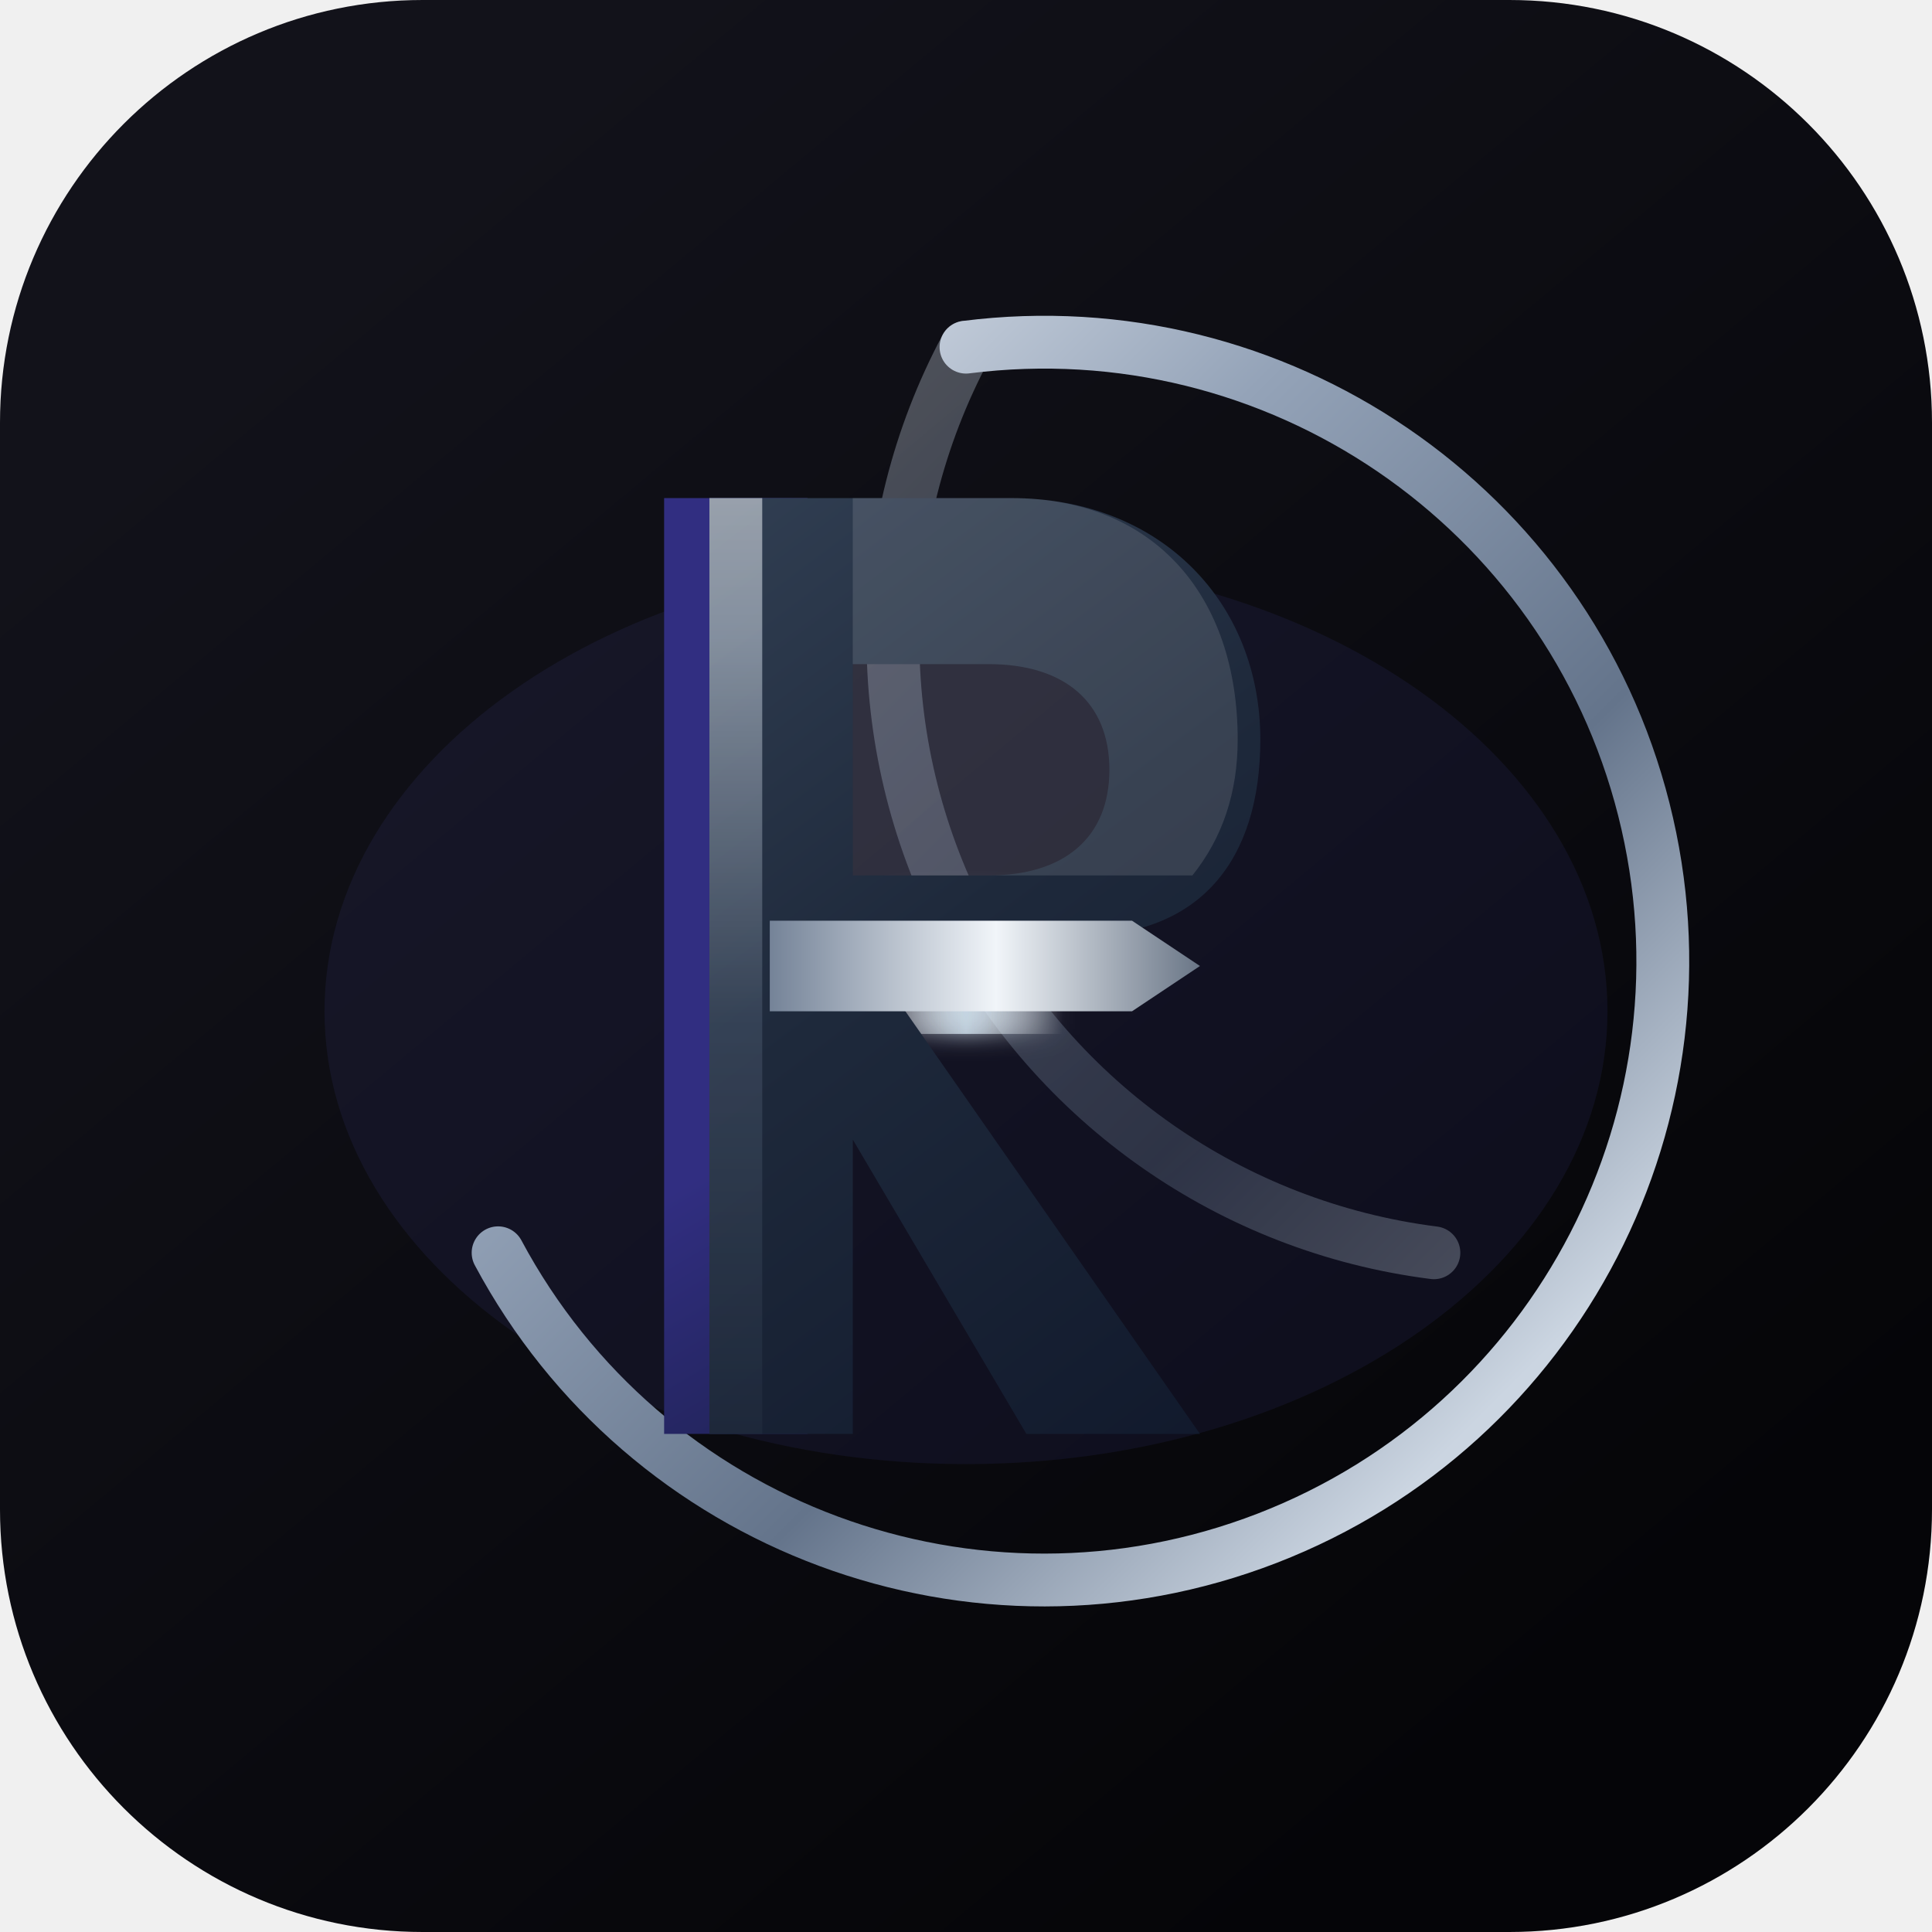
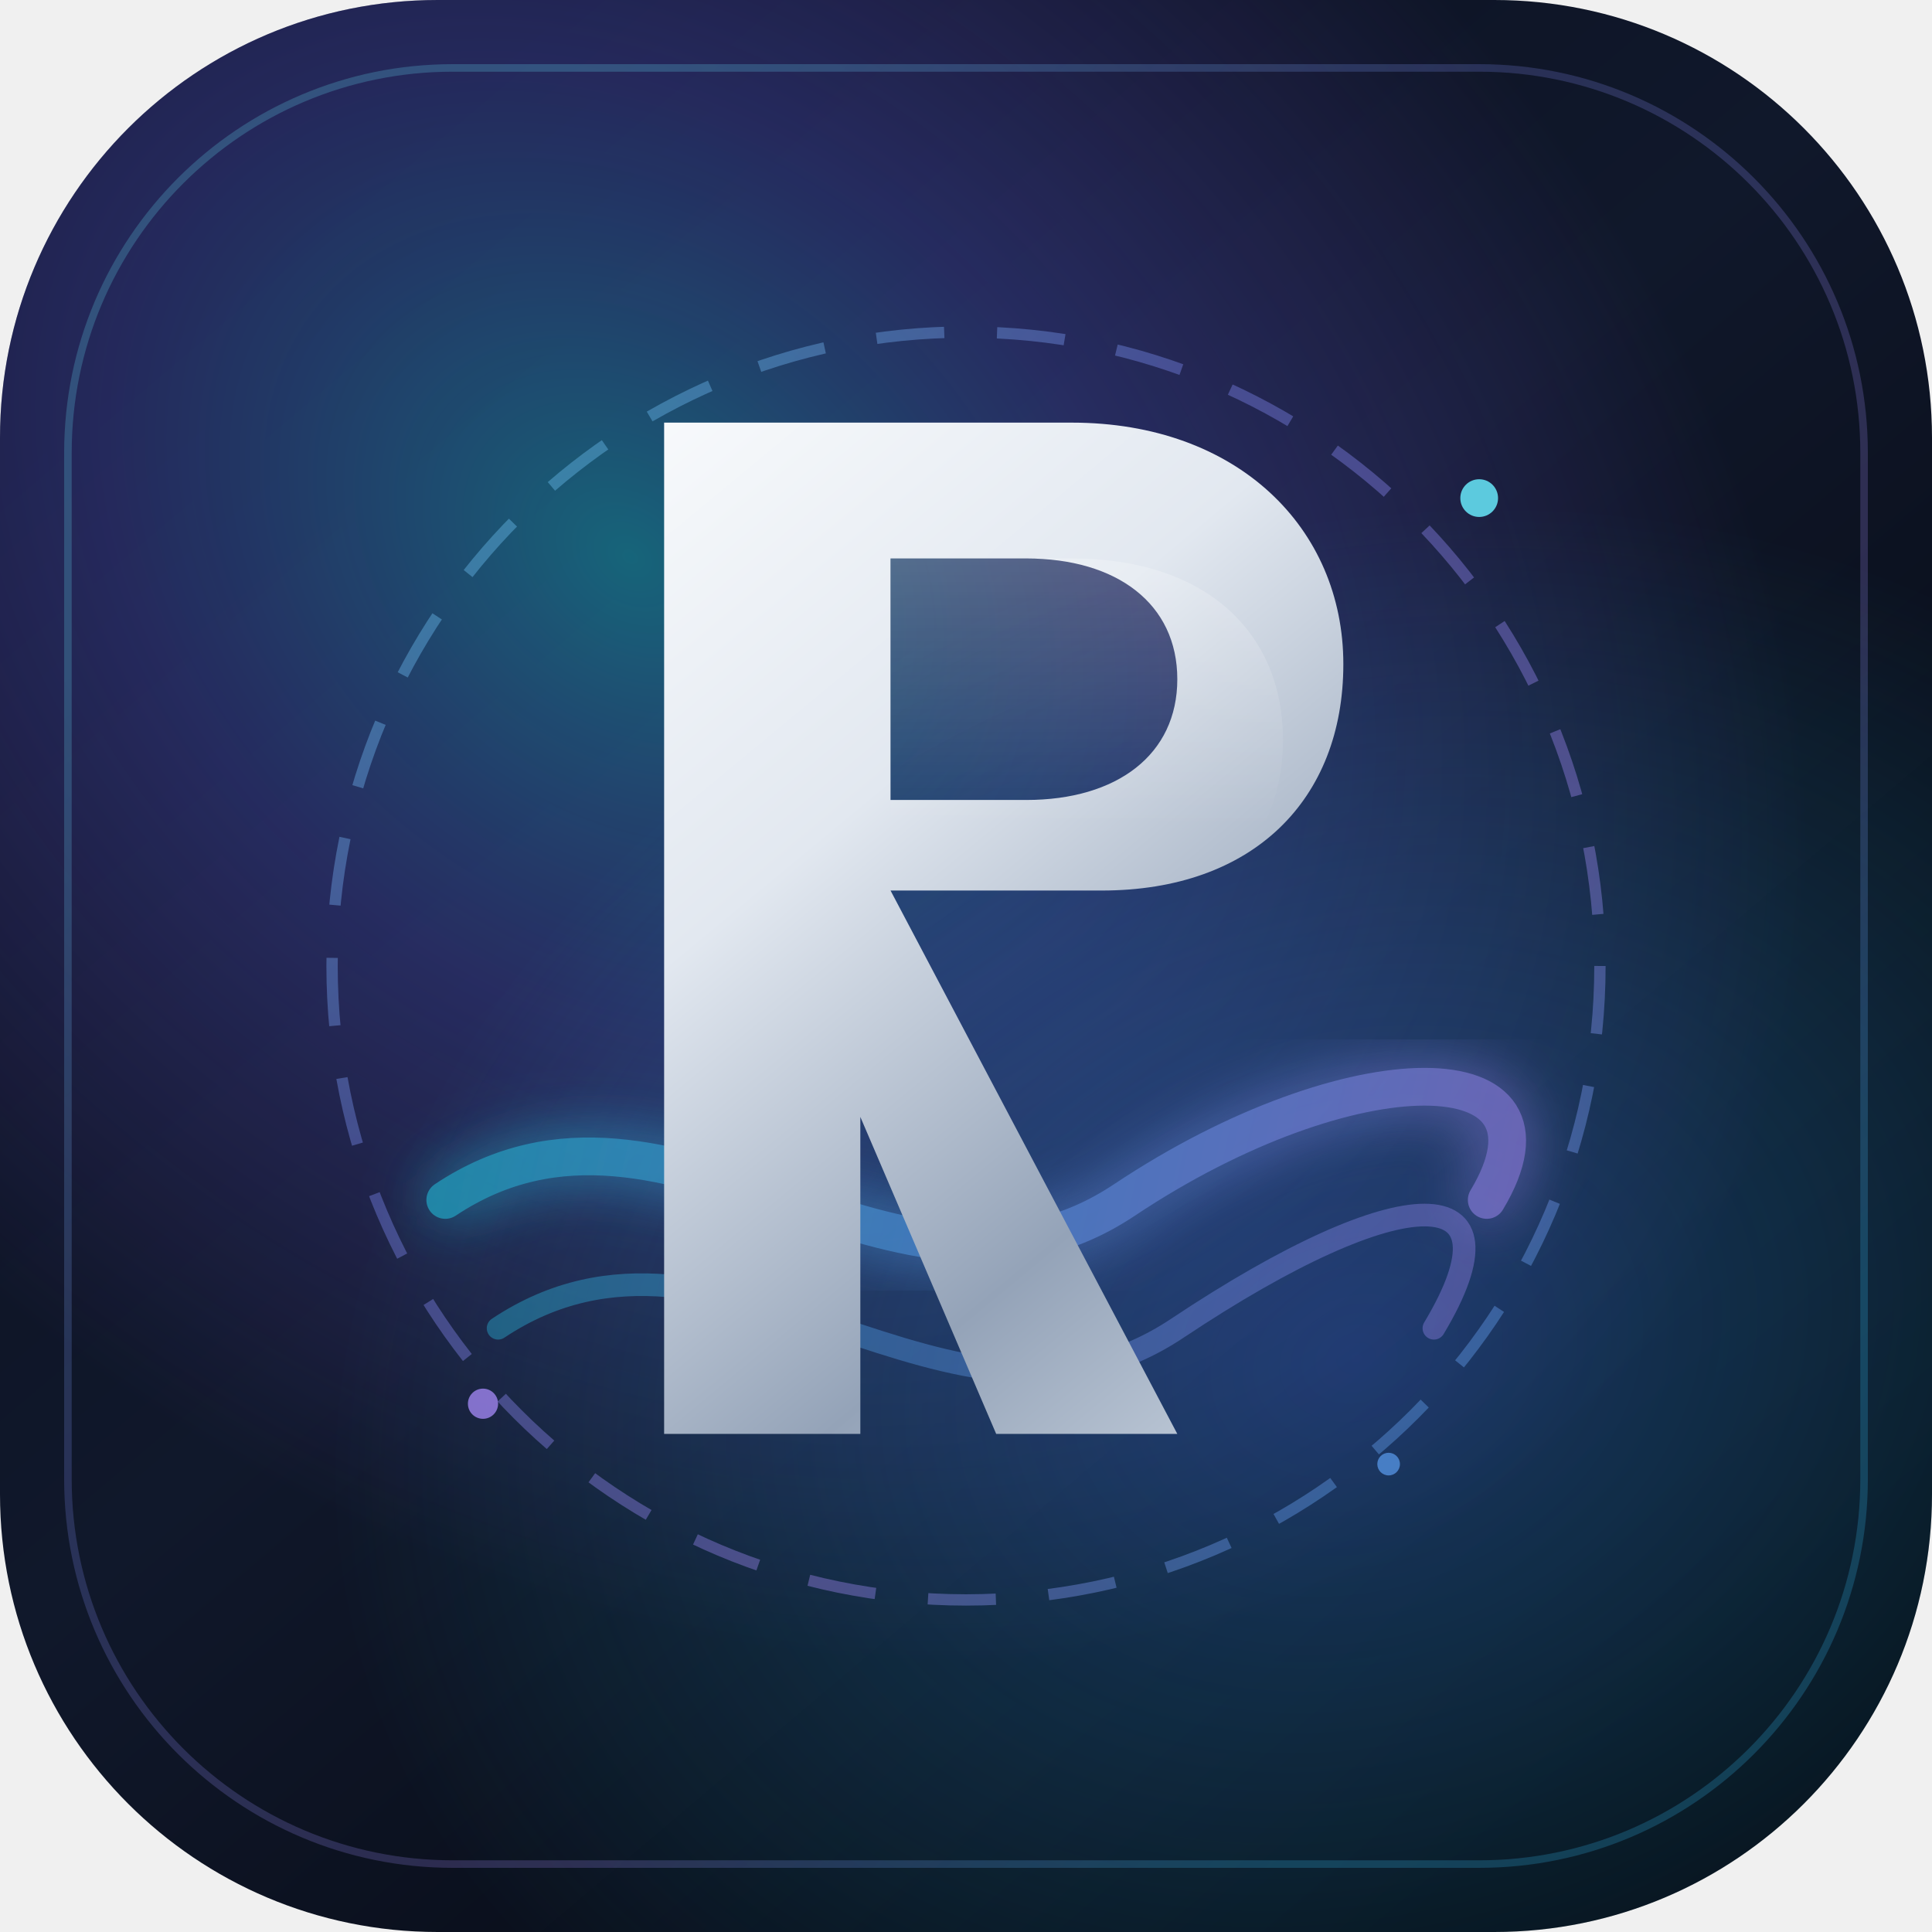
- <svg xmlns="http://www.w3.org/2000/svg" viewBox="0 0 512 512" fill="none" role="img" aria-label="Remnawave ShopBot">
+ <svg xmlns="http://www.w3.org/2000/svg" viewBox="0 0 512 512" fill="none" role="img" aria-label="Remnawave App">
  <defs>
-     <linearGradient id="bg" x1="96" y1="64" x2="416" y2="448" gradientUnits="userSpaceOnUse">
-       <stop offset="0" stop-color="#12121A" />
-       <stop offset="1" stop-color="#050508" />
+     <linearGradient id="rw-bg" x1="80" y1="48" x2="432" y2="464" gradientUnits="userSpaceOnUse">
+       <stop offset="0" stop-color="#0B1020" />
+       <stop offset="0.45" stop-color="#10182B" />
+       <stop offset="1" stop-color="#05070E" />
    </linearGradient>
-     <linearGradient id="ring" x1="128" y1="128" x2="384" y2="384" gradientUnits="userSpaceOnUse">
-       <stop offset="0" stop-color="#E2E8F0" />
-       <stop offset="0.35" stop-color="#94A3B8" />
-       <stop offset="0.7" stop-color="#64748B" />
+     <radialGradient id="rw-aurora" cx="0" cy="0" r="1" gradientUnits="userSpaceOnUse" gradientTransform="translate(168 148) rotate(38) scale(340 260)">
+       <stop offset="0" stop-color="#22D3EE" stop-opacity="0.42" />
+       <stop offset="0.45" stop-color="#6366F1" stop-opacity="0.28" />
+       <stop offset="1" stop-color="#8B5CF6" stop-opacity="0" />
+     </radialGradient>
+     <radialGradient id="rw-aurora2" cx="0" cy="0" r="1" gradientUnits="userSpaceOnUse" gradientTransform="translate(360 360) rotate(-18) scale(280 220)">
+       <stop offset="0" stop-color="#3B82F6" stop-opacity="0.35" />
+       <stop offset="1" stop-color="#22D3EE" stop-opacity="0" />
+     </radialGradient>
+     <linearGradient id="rw-ring" x1="96" y1="96" x2="416" y2="416" gradientUnits="userSpaceOnUse">
+       <stop offset="0" stop-color="#67E8F9" />
+       <stop offset="0.35" stop-color="#818CF8" />
+       <stop offset="0.7" stop-color="#A78BFA" />
+       <stop offset="1" stop-color="#38BDF8" />
+     </linearGradient>
+     <linearGradient id="rw-mark" x1="148" y1="128" x2="360" y2="384" gradientUnits="userSpaceOnUse">
+       <stop offset="0" stop-color="#F8FAFC" />
+       <stop offset="0.35" stop-color="#E2E8F0" />
+       <stop offset="0.72" stop-color="#94A3B8" />
      <stop offset="1" stop-color="#CBD5E1" />
    </linearGradient>
-     <linearGradient id="r-face" x1="168" y1="128" x2="360" y2="384" gradientUnits="userSpaceOnUse">
-       <stop offset="0" stop-color="#334155" />
-       <stop offset="0.45" stop-color="#1E293B" />
-       <stop offset="1" stop-color="#0F172A" />
+     <linearGradient id="rw-wave" x1="120" y1="300" x2="392" y2="360" gradientUnits="userSpaceOnUse">
+       <stop offset="0" stop-color="#22D3EE" />
+       <stop offset="0.5" stop-color="#60A5FA" />
+       <stop offset="1" stop-color="#A78BFA" />
    </linearGradient>
-     <linearGradient id="r-bevel" x1="168" y1="120" x2="168" y2="392" gradientUnits="userSpaceOnUse">
-       <stop offset="0" stop-color="#F8FAFC" />
-       <stop offset="0.18" stop-color="#CBD5E1" />
-       <stop offset="0.55" stop-color="#475569" />
-       <stop offset="1" stop-color="#1E293B" />
-     </linearGradient>
-     <linearGradient id="r-shadow" x1="280" y1="256" x2="360" y2="392" gradientUnits="userSpaceOnUse">
-       <stop offset="0" stop-color="#312E81" />
-       <stop offset="1" stop-color="#0F172A" />
-     </linearGradient>
-     <linearGradient id="flare" x1="96" y1="256" x2="416" y2="256" gradientUnits="userSpaceOnUse">
-       <stop offset="0" stop-color="#FFFFFF" stop-opacity="0" />
-       <stop offset="0.42" stop-color="#FFFFFF" stop-opacity="0" />
-       <stop offset="0.5" stop-color="#E0F2FE" stop-opacity="0.85" />
-       <stop offset="0.58" stop-color="#FFFFFF" stop-opacity="0" />
+     <linearGradient id="rw-shine" x1="160" y1="96" x2="160" y2="220" gradientUnits="userSpaceOnUse">
+       <stop offset="0" stop-color="#FFFFFF" stop-opacity="0.55" />
      <stop offset="1" stop-color="#FFFFFF" stop-opacity="0" />
    </linearGradient>
-     <linearGradient id="cross" x1="196" y1="248" x2="332" y2="248" gradientUnits="userSpaceOnUse">
-       <stop offset="0" stop-color="#64748B" />
-       <stop offset="0.5" stop-color="#F1F5F9" />
-       <stop offset="1" stop-color="#475569" />
-     </linearGradient>
-     <filter id="soft" x="-20%" y="-20%" width="140%" height="140%">
-       <feGaussianBlur stdDeviation="3" result="b" />
+     <filter id="rw-glow" x="-30%" y="-30%" width="160%" height="160%">
+       <feGaussianBlur stdDeviation="8" result="blur" />
      <feMerge>
-         <feMergeNode in="b" />
+         <feMergeNode in="blur" />
        <feMergeNode in="SourceGraphic" />
      </feMerge>
    </filter>
  </defs>
-   <rect width="512" height="512" rx="112" fill="url(#bg)" />
-   <ellipse cx="256" cy="268" rx="170" ry="120" fill="#6366F1" opacity="0.08" />
-   <path d="M256 92     A164 164 0 1 1 132 332" stroke="url(#ring)" stroke-width="14" stroke-linecap="round" fill="none" />
-   <path d="M380 332     A164 164 0 0 1 256 92" stroke="url(#ring)" stroke-width="14" stroke-linecap="round" fill="none" opacity="0.35" />
-   <rect x="88" y="238" width="336" height="36" fill="url(#flare)" opacity="0.9" filter="url(#soft)" />
-   <path fill="url(#r-shadow)" d="M176 132 H214 V380 H176 Z" />
-   <path fill="url(#r-face)" d="     M188 132 H226 V248 H286     C318 248 334 228 334 196     C334 160 308 132 268 132     H188 Z     M226 176 H262     C282 176 294 186 294 204     C294 222 282 232 262 232     H226 V176 Z     M226 248 L318 380 H272 L226 302 V380 H188 V132 H226 V248 Z" />
-   <path fill="url(#r-bevel)" opacity="0.55" d="M188 132 H202 V380 H188 Z" />
-   <path fill="url(#cross)" d="M204 244 H300 L318 256 L300 268 H204 Z" />
-   <path fill="#FFFFFF" opacity="0.12" d="M188 132 H268 C306 132 328 158 328 196 C328 210 324 222 316 232 H226 V132 H188 Z" />
+   <rect width="512" height="512" rx="116" fill="url(#rw-bg)" />
+   <rect width="512" height="512" rx="116" fill="url(#rw-aurora)" />
+   <rect width="512" height="512" rx="116" fill="url(#rw-aurora2)" />
+   <rect x="18" y="18" width="476" height="476" rx="102" stroke="url(#rw-ring)" stroke-width="2" opacity="0.22" />
+   <circle cx="256" cy="256" r="168" stroke="url(#rw-ring)" stroke-width="3" stroke-dasharray="18 14" opacity="0.38" />
+   <path d="M118 318 C 178 278, 238 358, 298 318 S 418 278, 394 318" stroke="url(#rw-wave)" stroke-width="10" stroke-linecap="round" fill="none" opacity="0.55" filter="url(#rw-glow)" />
+   <path d="M132 352 C 192 312, 252 392, 312 352 S 404 312, 380 352" stroke="url(#rw-wave)" stroke-width="6" stroke-linecap="round" fill="none" opacity="0.35" />
+   <path fill="url(#rw-mark)" d="     M176 148 H236 V236 H292 C332 236 356 212 356 176 C356 140 328 112 284 112 H176 V148 Z     M212 148 H272 C296 148 312 160 312 180 C312 200 296 212 272 212 H236 V148 Z     M236 236 L312 380 H264 L228 296 V380 H176 V148 H236 V236 Z" />
+   <path fill="url(#rw-shine)" opacity="0.7" d="M176 148 H284 C320 148 340 168 340 196 C340 214 332 228 318 238 H236 V148 H176 Z" />
+   <circle cx="392" cy="132" r="5" fill="#67E8F9" opacity="0.85" />
+   <circle cx="128" cy="372" r="4" fill="#A78BFA" opacity="0.75" />
+   <circle cx="368" cy="388" r="3" fill="#60A5FA" opacity="0.65" />
</svg>
